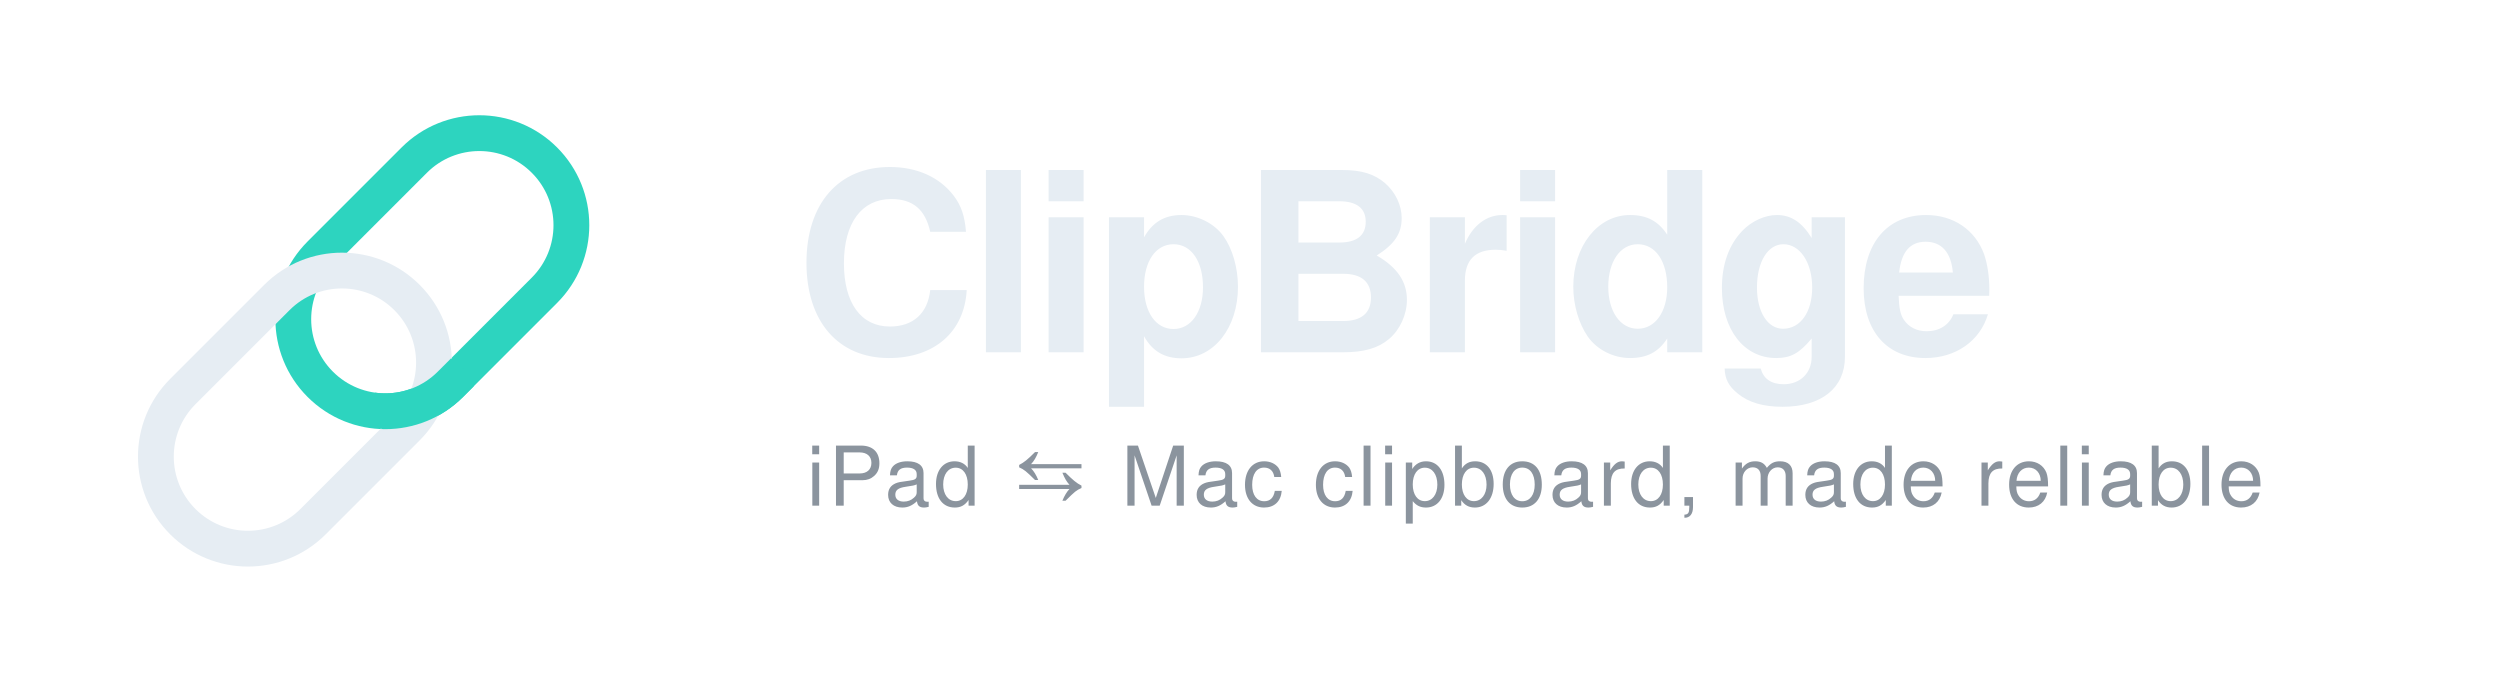
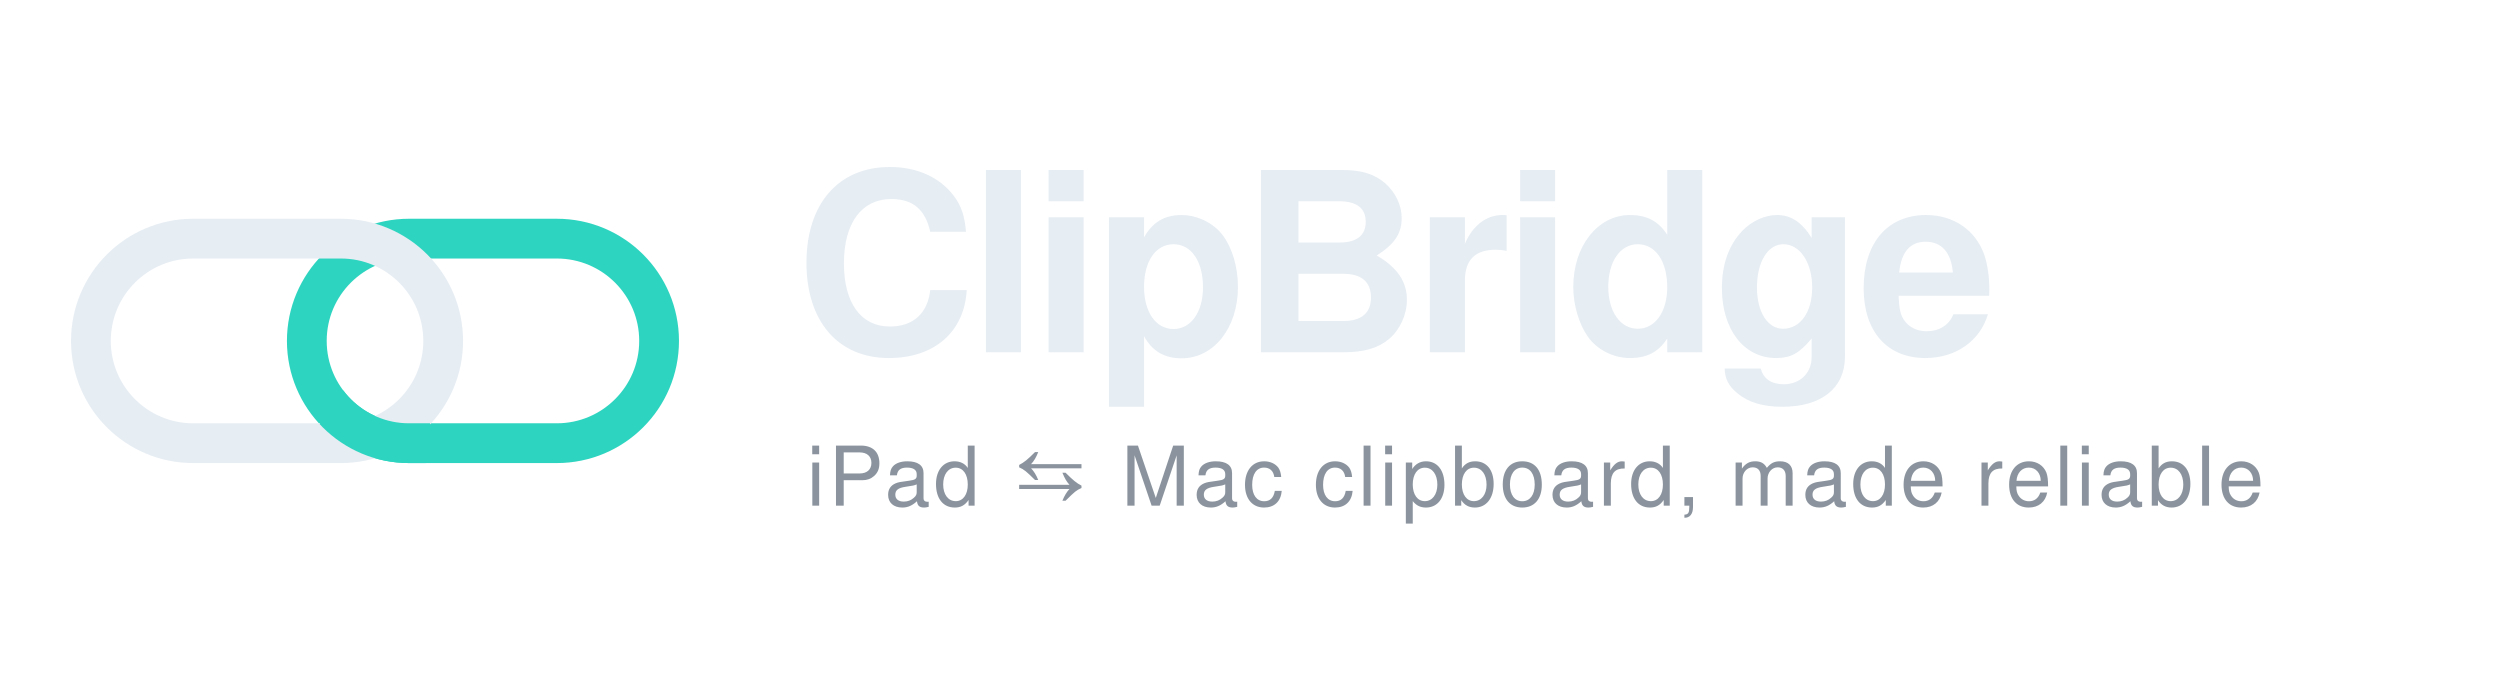
<svg xmlns="http://www.w3.org/2000/svg" viewBox="0 0 440 120" width="440" height="120" role="img" aria-label="ClipBridge — iPad and Mac clipboard, made reliable">
-   <g transform="translate(64,60) scale(0.9) rotate(-45) translate(-60,-48)">
+   <g transform="translate(6,12)">
    <defs>
      <clipPath id="cbB">
        <circle cx="60" cy="65" r="10" />
      </clipPath>
    </defs>
    <rect x="48" y="30" width="62" height="36" rx="18" fill="none" stroke="#2DD4BF" stroke-width="7" />
    <rect x="10" y="30" width="62" height="36" rx="18" fill="none" stroke="#E6EDF3" stroke-width="7" />
    <g clip-path="url(#cbB)">
      <rect x="48" y="30" width="62" height="36" rx="18" fill="none" stroke="#2DD4BF" stroke-width="7" />
    </g>
  </g>
  <g font-family="ui-sans-serif, -apple-system, BlinkMacSystemFont, 'Segoe UI', Helvetica, Arial, sans-serif">
    <text x="140" y="62" font-size="44" font-weight="650" letter-spacing="-1.2" fill="#E6EDF3">ClipBridge</text>
    <text x="142" y="89" font-size="14.5" font-weight="500" letter-spacing="0.6" fill="#8B949E">iPad ⇆ Mac clipboard, made reliable</text>
  </g>
</svg>
